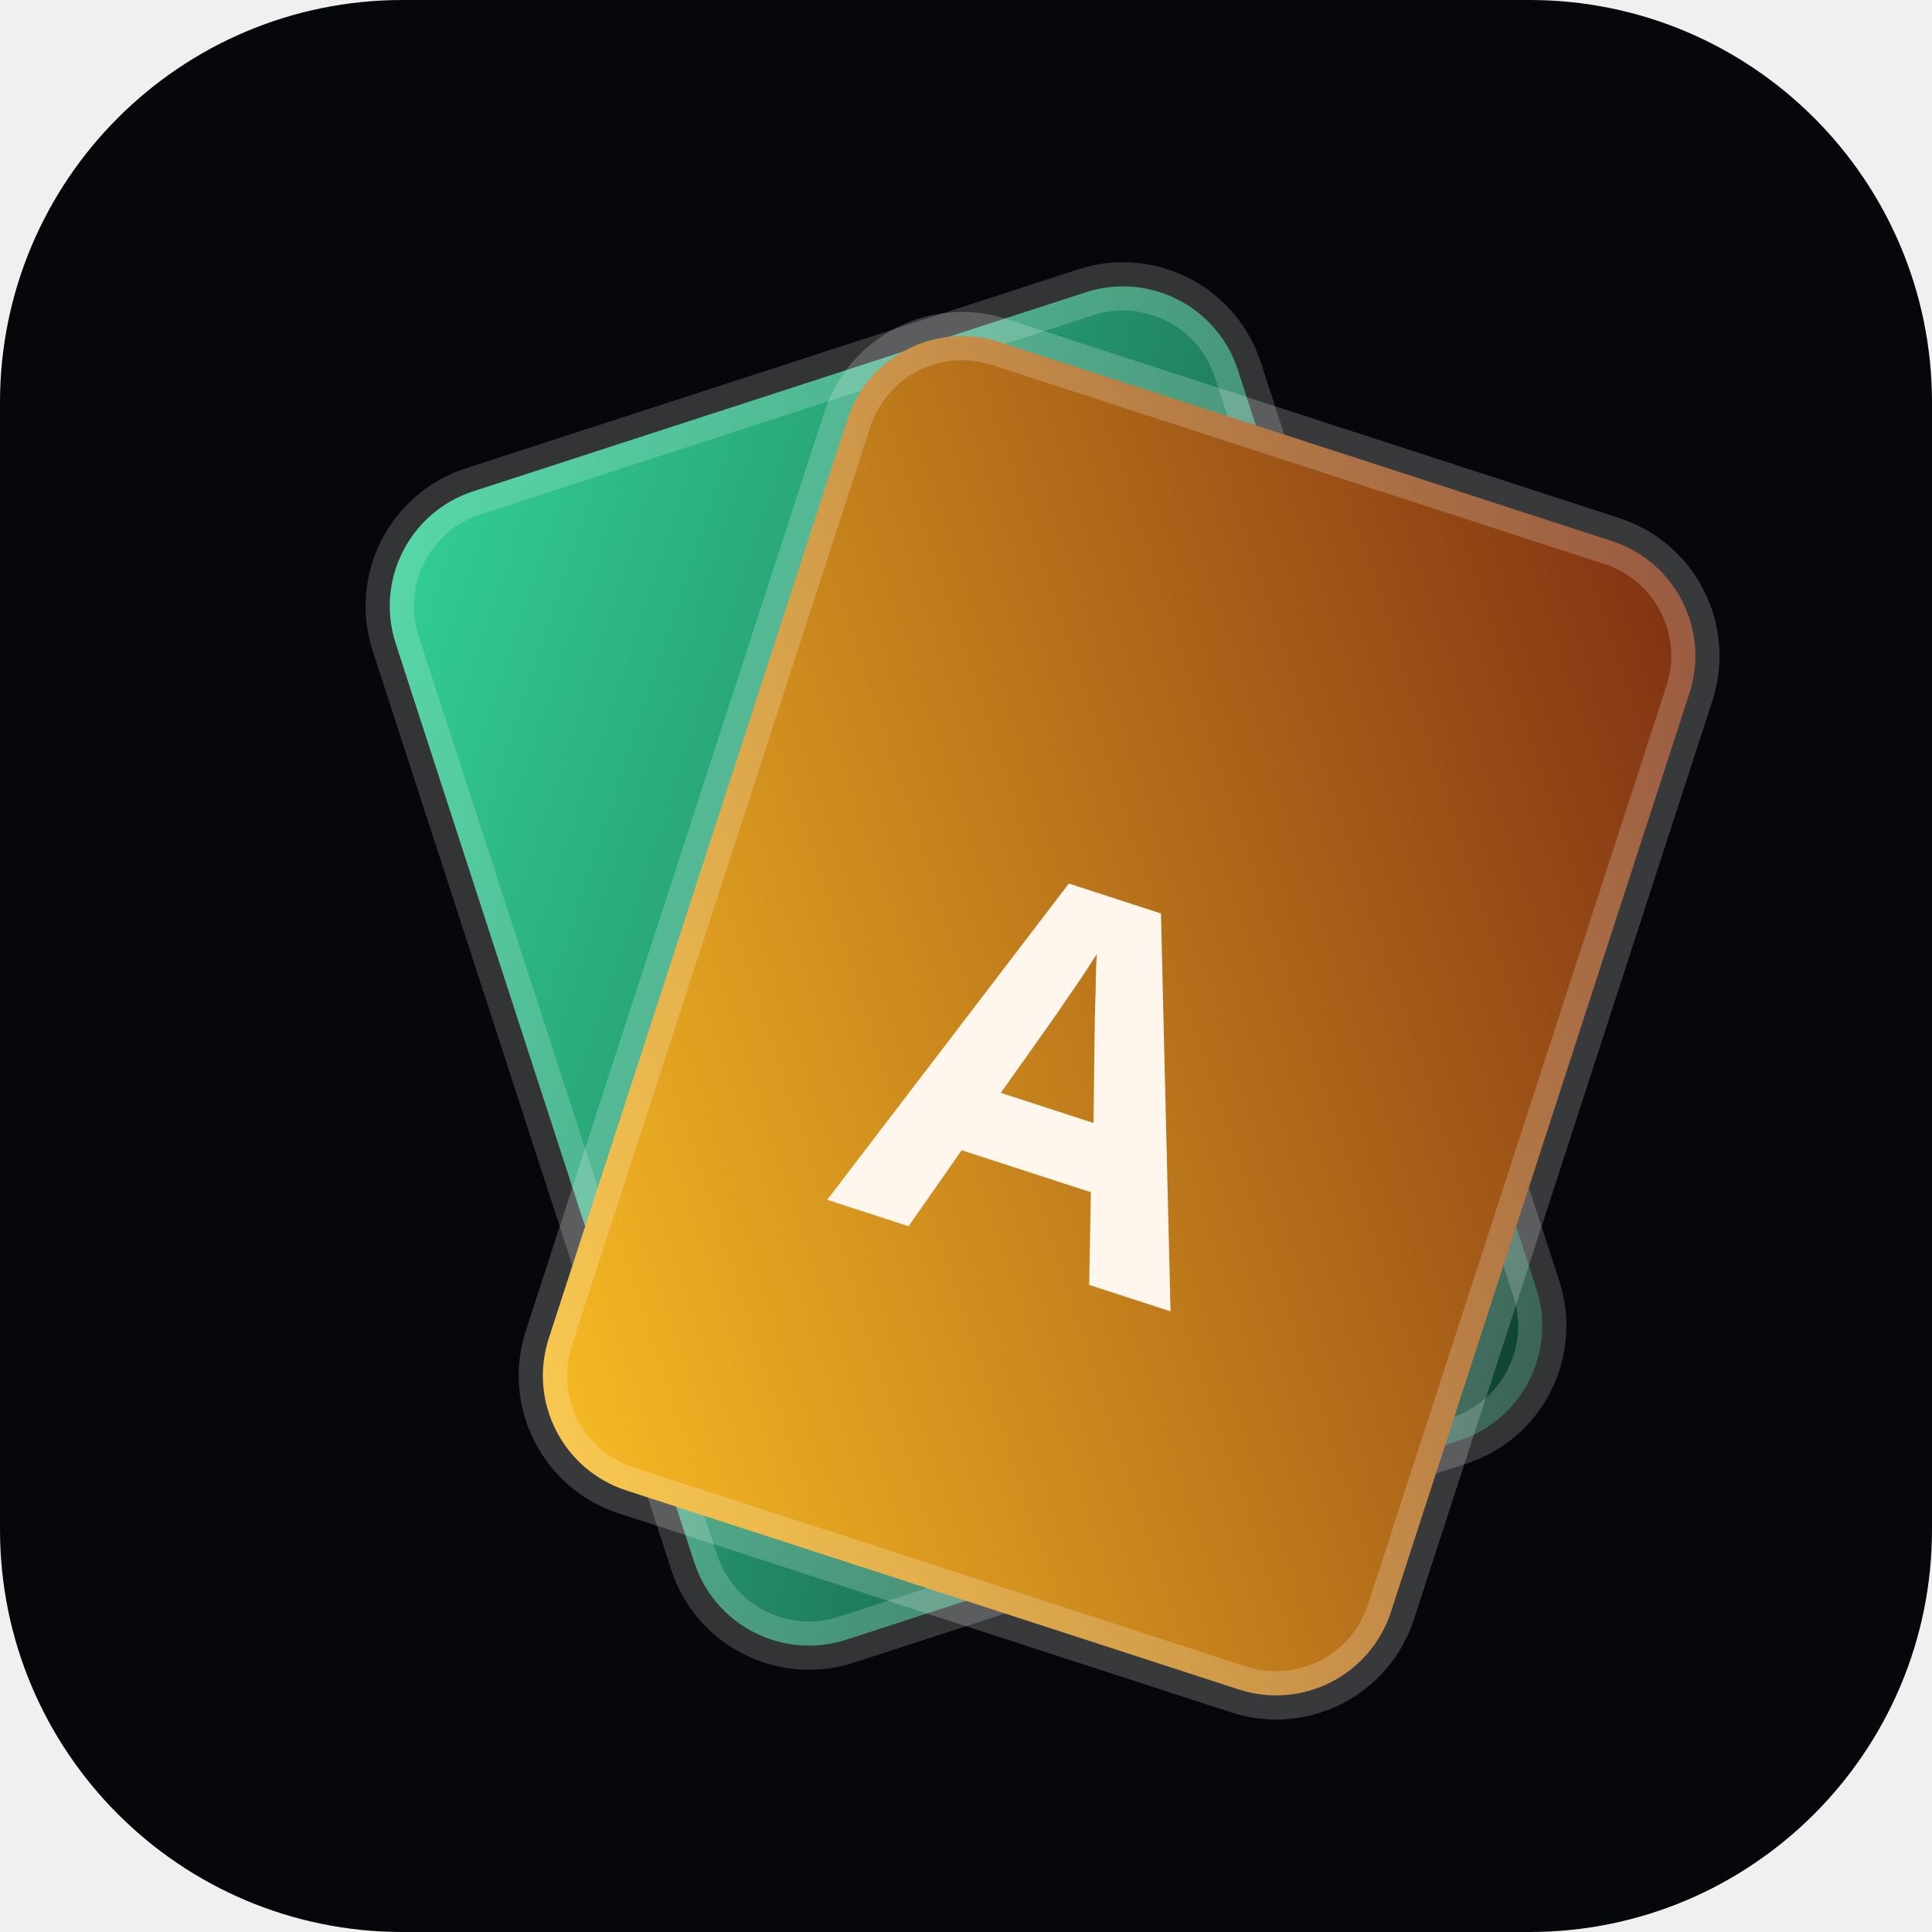
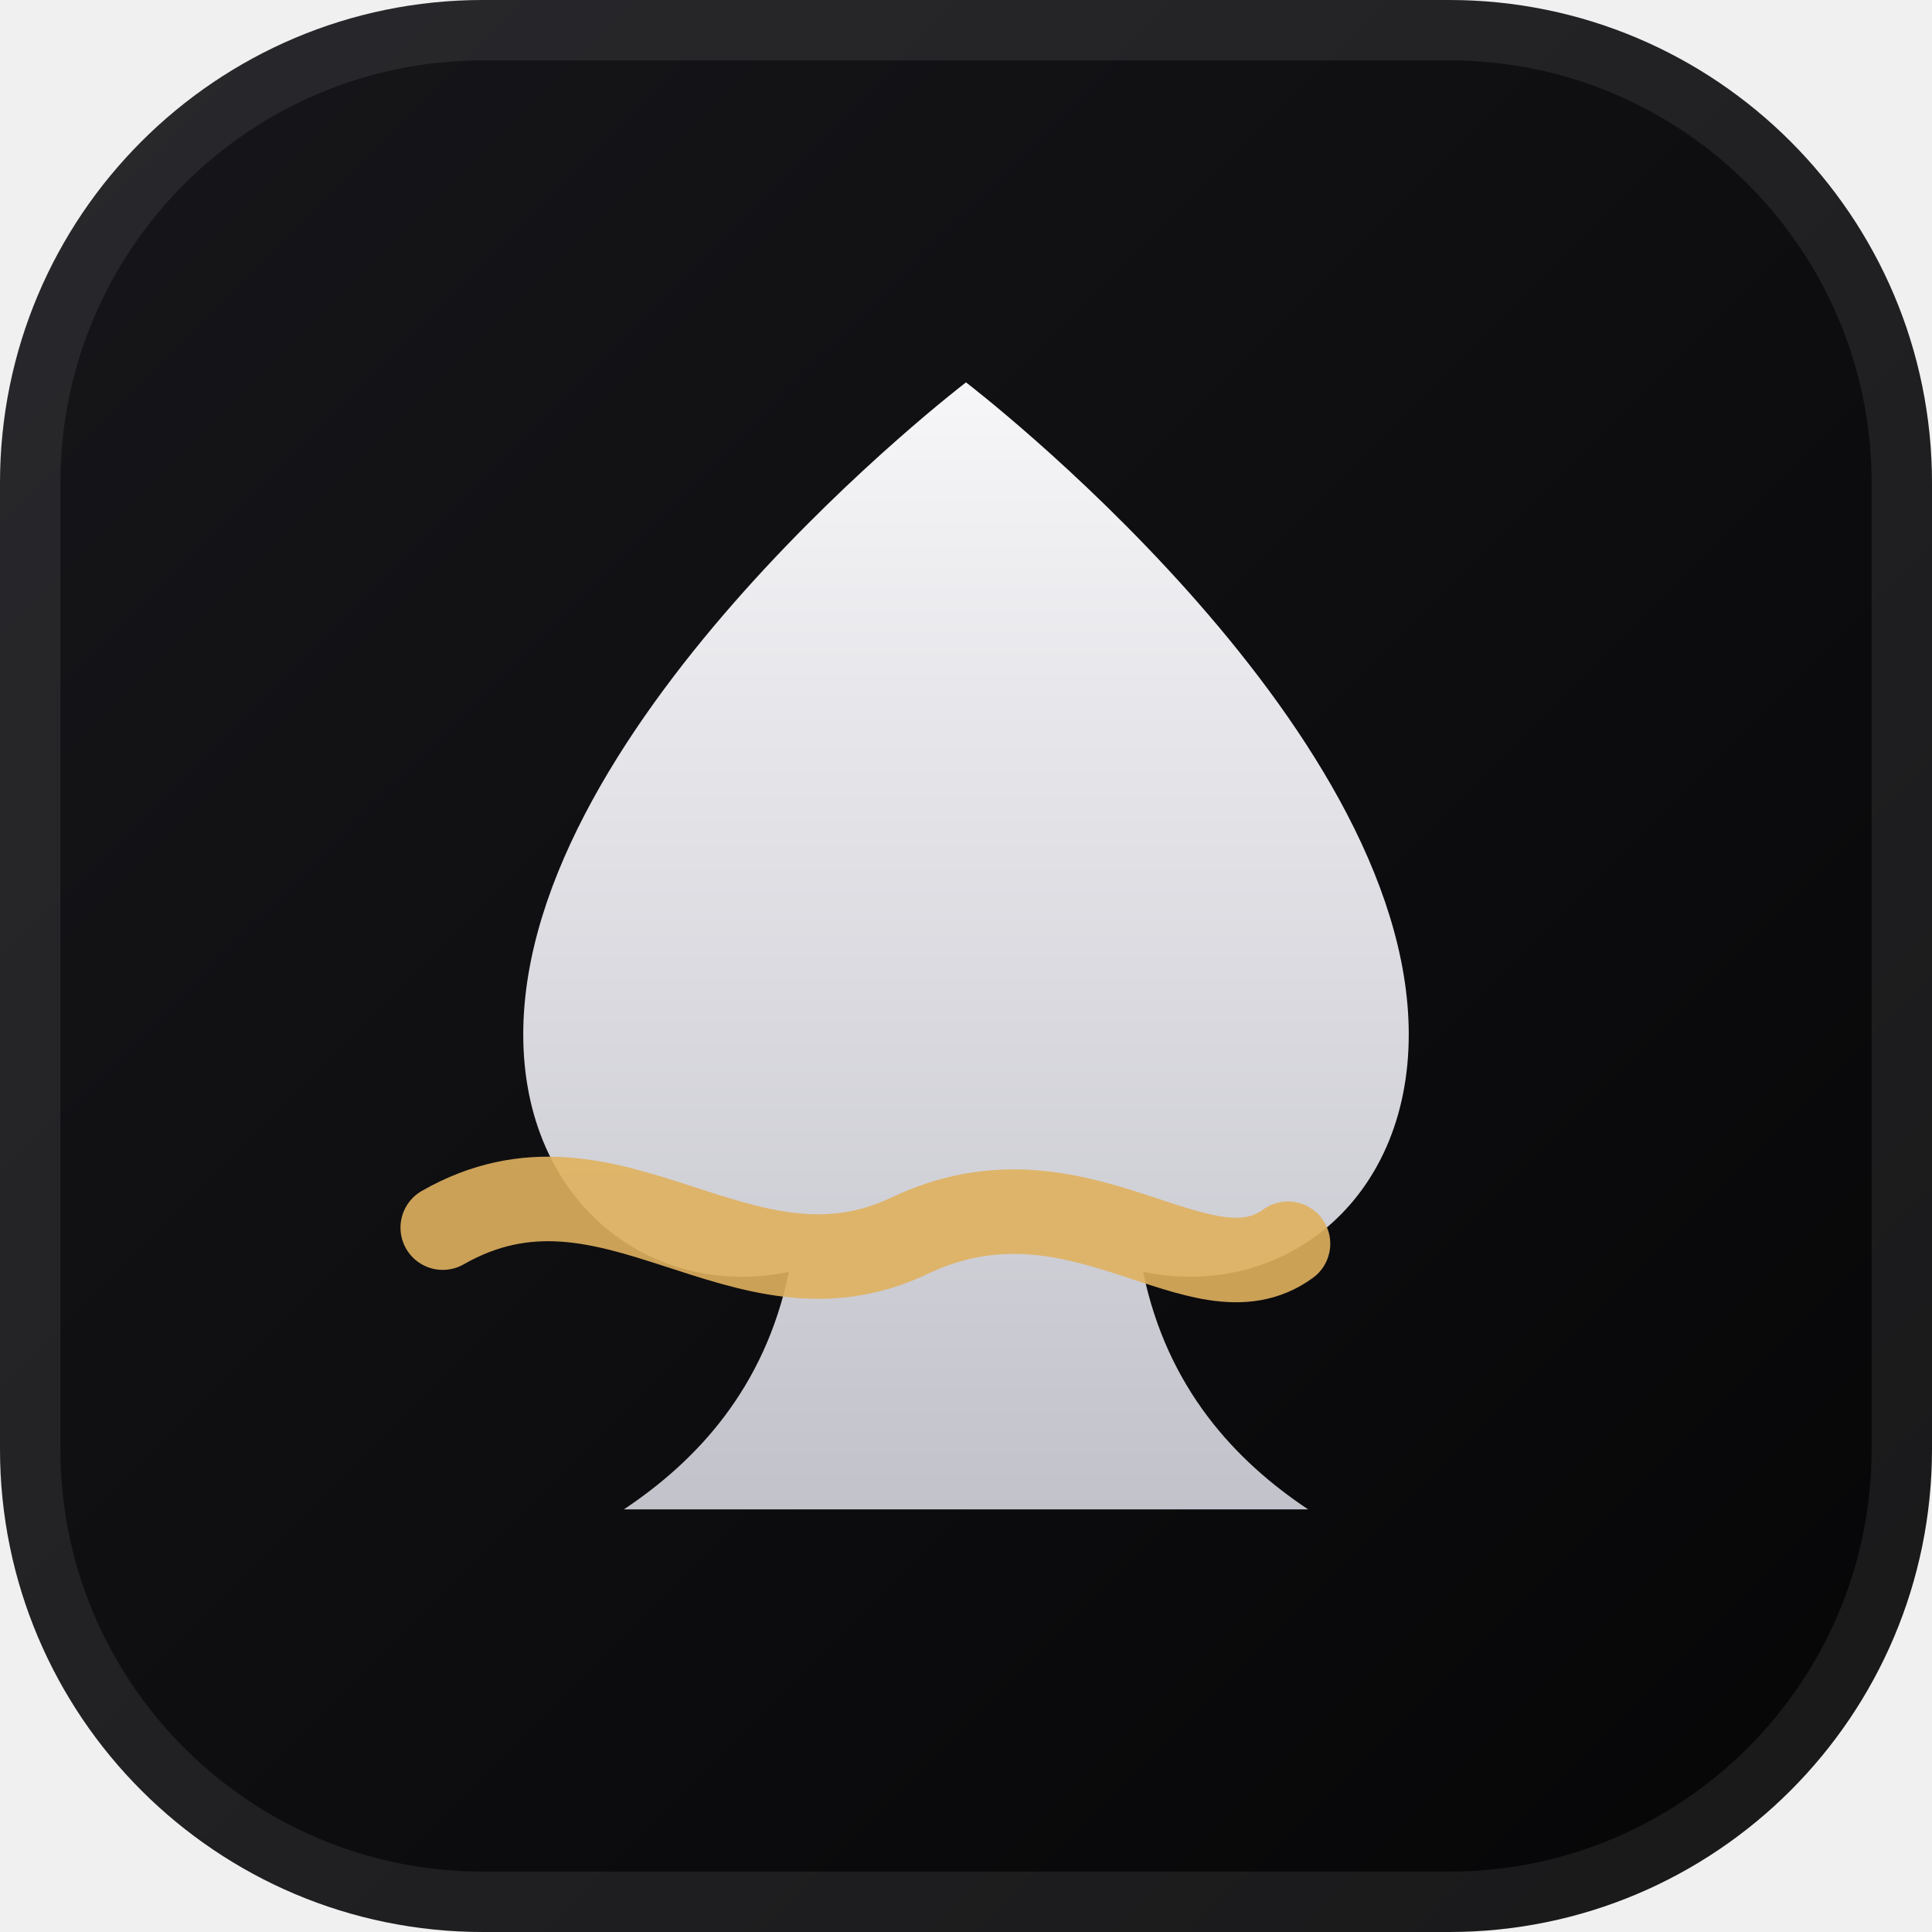
- <svg xmlns="http://www.w3.org/2000/svg" width="64" height="64" viewBox="0 0 48 48" fill="none">
+ <svg xmlns="http://www.w3.org/2000/svg" width="48" height="48" viewBox="0 0 48 48" fill="none" aria-label="Noir">
  <defs>
-     <linearGradient id="ga" x1="0" y1="0" x2="1" y2="1">
-       <stop offset="0%" stop-color="#34d399" />
-       <stop offset="100%" stop-color="#0f3d2e" />
+     <linearGradient id="nr-bg" x1="0" y1="0" x2="1" y2="1">
+       <stop offset="0%" stop-color="#17171b" />
+       <stop offset="100%" stop-color="#050506" />
    </linearGradient>
-     <linearGradient id="gb" x1="0" y1="1" x2="1" y2="0">
-       <stop offset="0%" stop-color="#fbbf24" />
-       <stop offset="100%" stop-color="#7c2d12" />
+     <linearGradient id="nr-mk" x1="0" y1="0" x2="0" y2="1">
+       <stop offset="0%" stop-color="#f6f6f8" />
+       <stop offset="100%" stop-color="#c2c2cb" />
    </linearGradient>
  </defs>
-   <rect width="48" height="48" rx="10" fill="#06070a" />
-   <g transform="translate(24 24)">
-     <rect x="-11" y="-15" width="22" height="30" rx="3" transform="rotate(-18)" fill="url(#ga)" stroke="rgba(255,255,255,0.18)" stroke-width="1.2" />
-     <rect x="-11" y="-15" width="22" height="30" rx="3" transform="rotate(18) translate(4 0)" fill="url(#gb)" stroke="rgba(255,255,255,0.2)" stroke-width="1.2" />
-     <text x="3" y="2" text-anchor="middle" dominant-baseline="middle" font-size="13" font-weight="700" fill="#fff7ed" transform="rotate(18)" font-family="ui-sans-serif,system-ui">A</text>
-   </g>
+   <rect width="48" height="48" rx="12" fill="url(#nr-bg)" />
+   <rect x="0.75" y="0.75" width="46.5" height="46.5" rx="11.25" fill="none" stroke="#ffffff" stroke-opacity="0.08" stroke-width="1.5" />
+   <path d="M24 9.5s-11 8.4-11 16.2c0 4.2 3.2 6.6 6.6 5.9-.6 2.9-2.3 4.7-4.1 5.9h17c-1.8-1.2-3.5-3-4.1-5.9 3.4.7 6.6-1.7 6.6-5.9C35 17.9 24 9.5 24 9.5Z" fill="url(#nr-mk)" />
+   <path d="M11 30.5c4.2-2.4 7.4 2.2 11.6.2 4.2-2 7.2 1.8 9.4.2" stroke="#e0b15e" stroke-width="2.1" fill="none" stroke-linecap="round" opacity="0.9" />
</svg>
